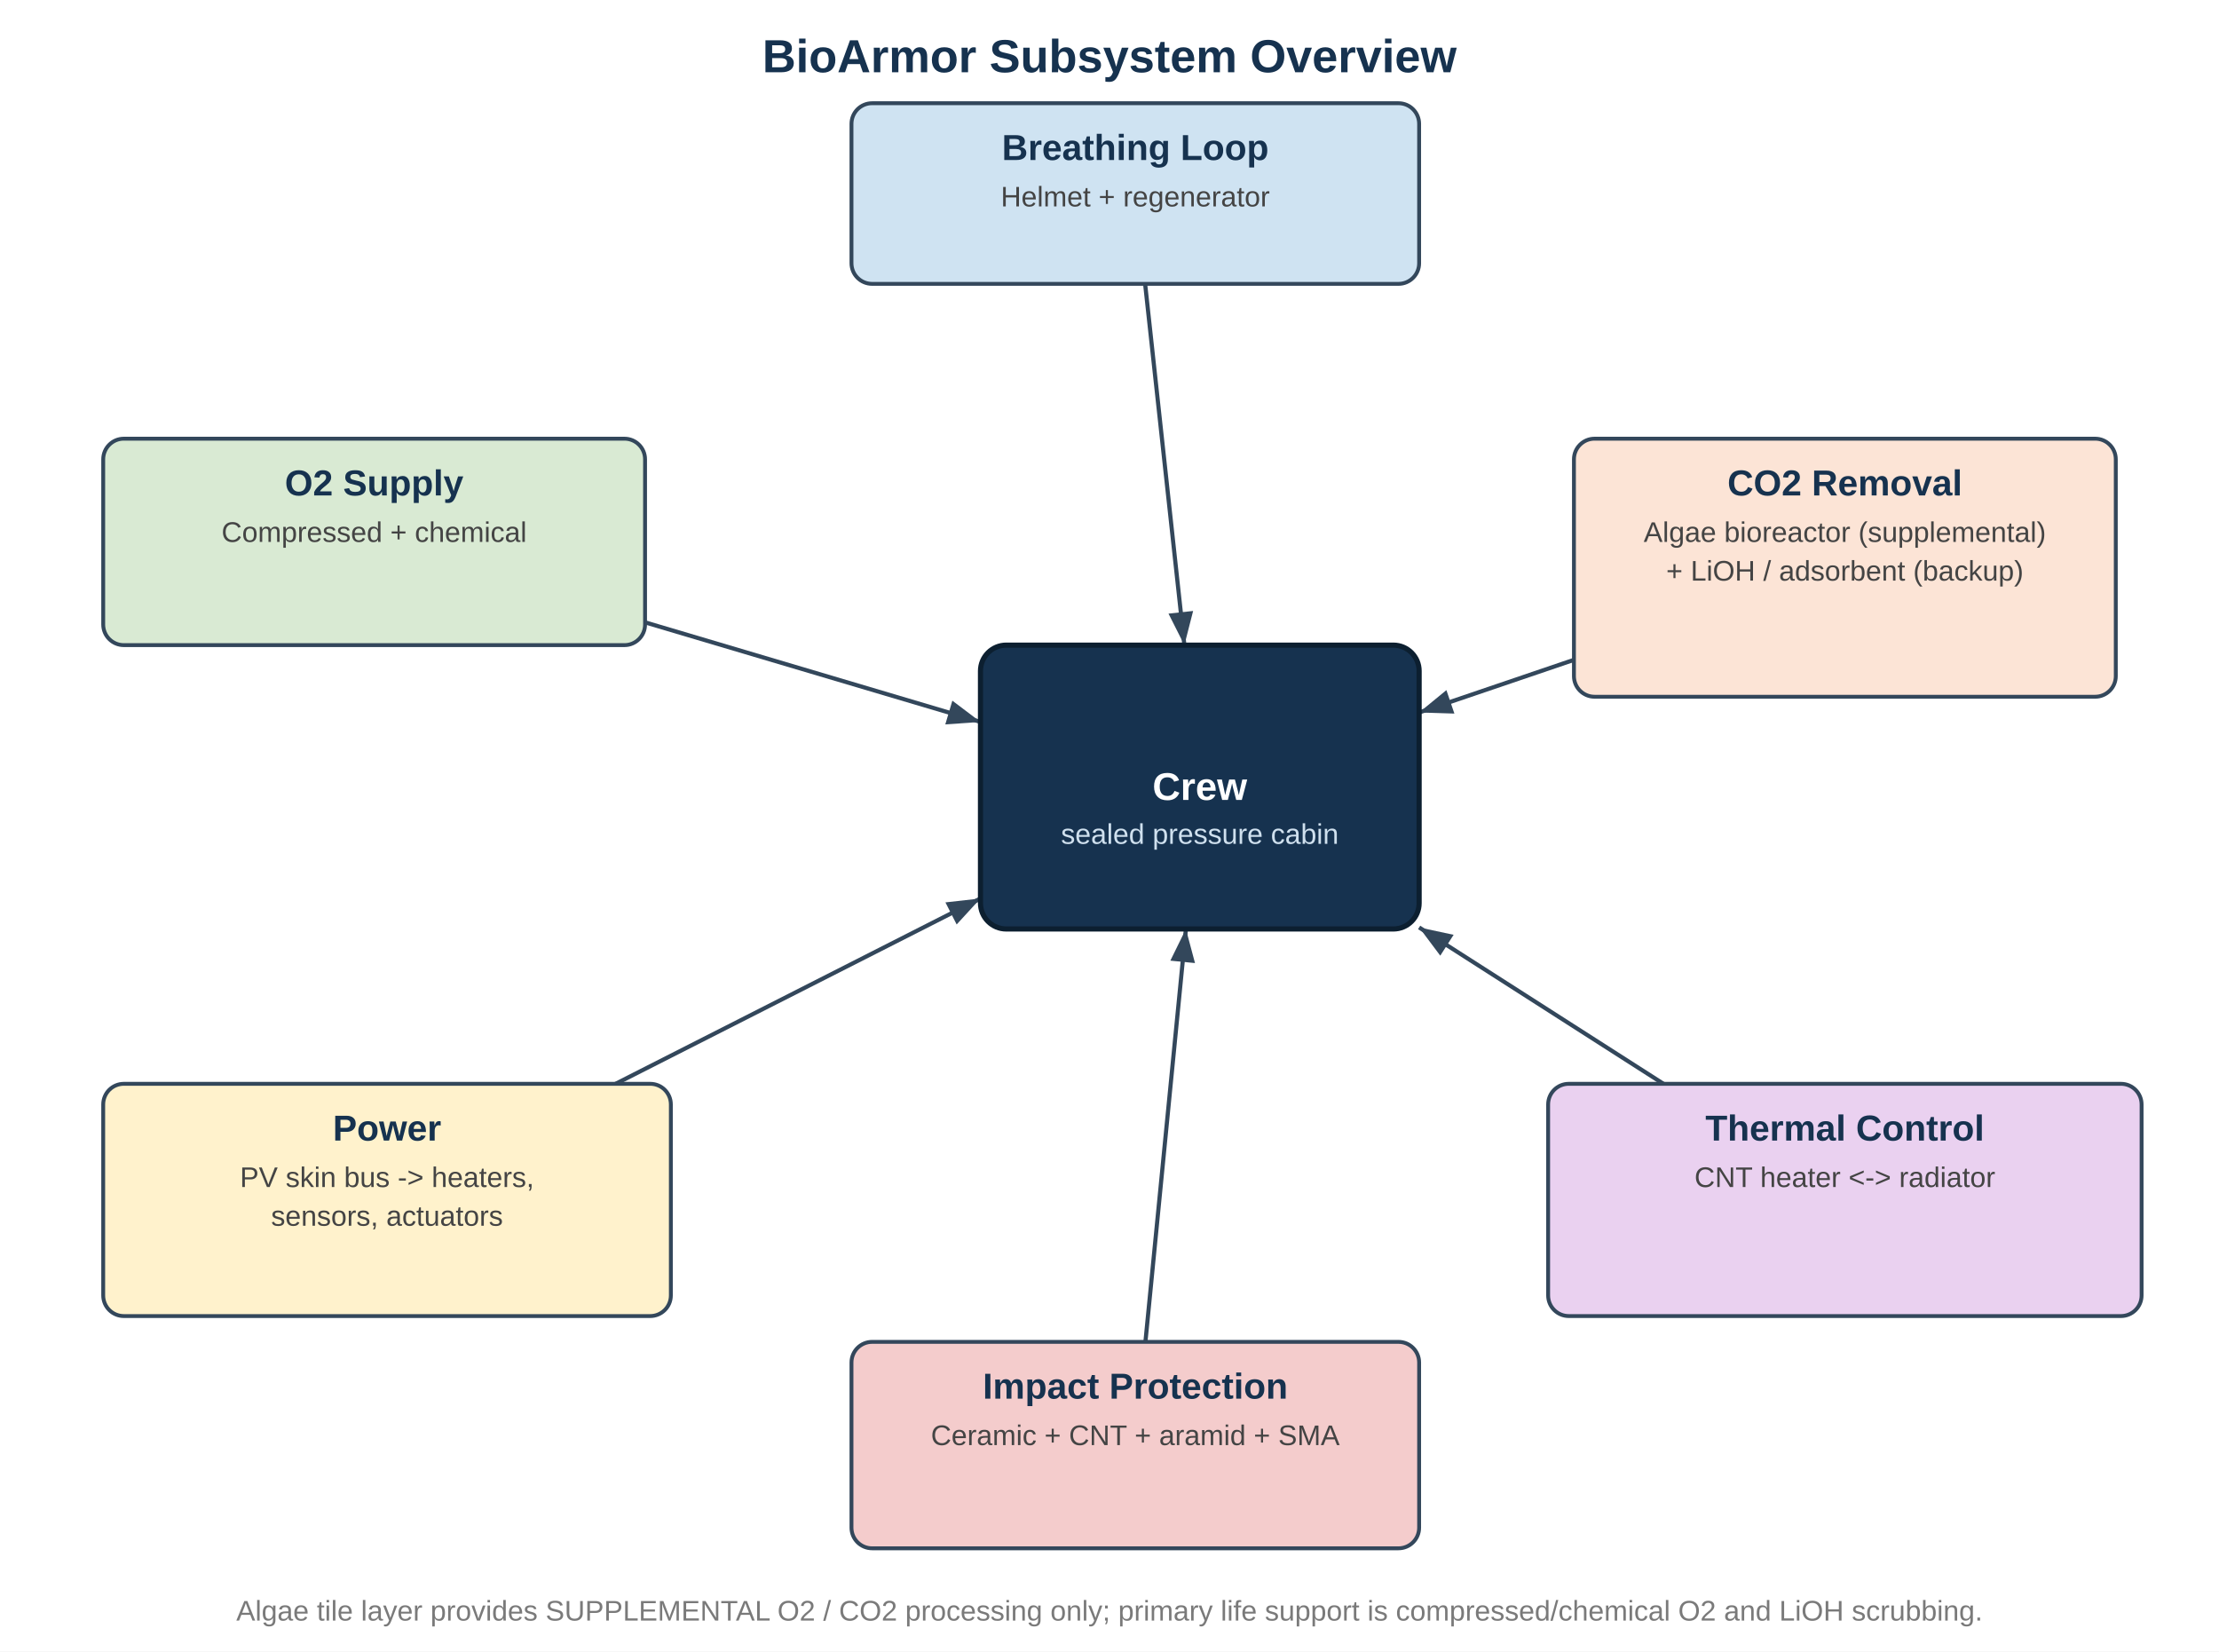
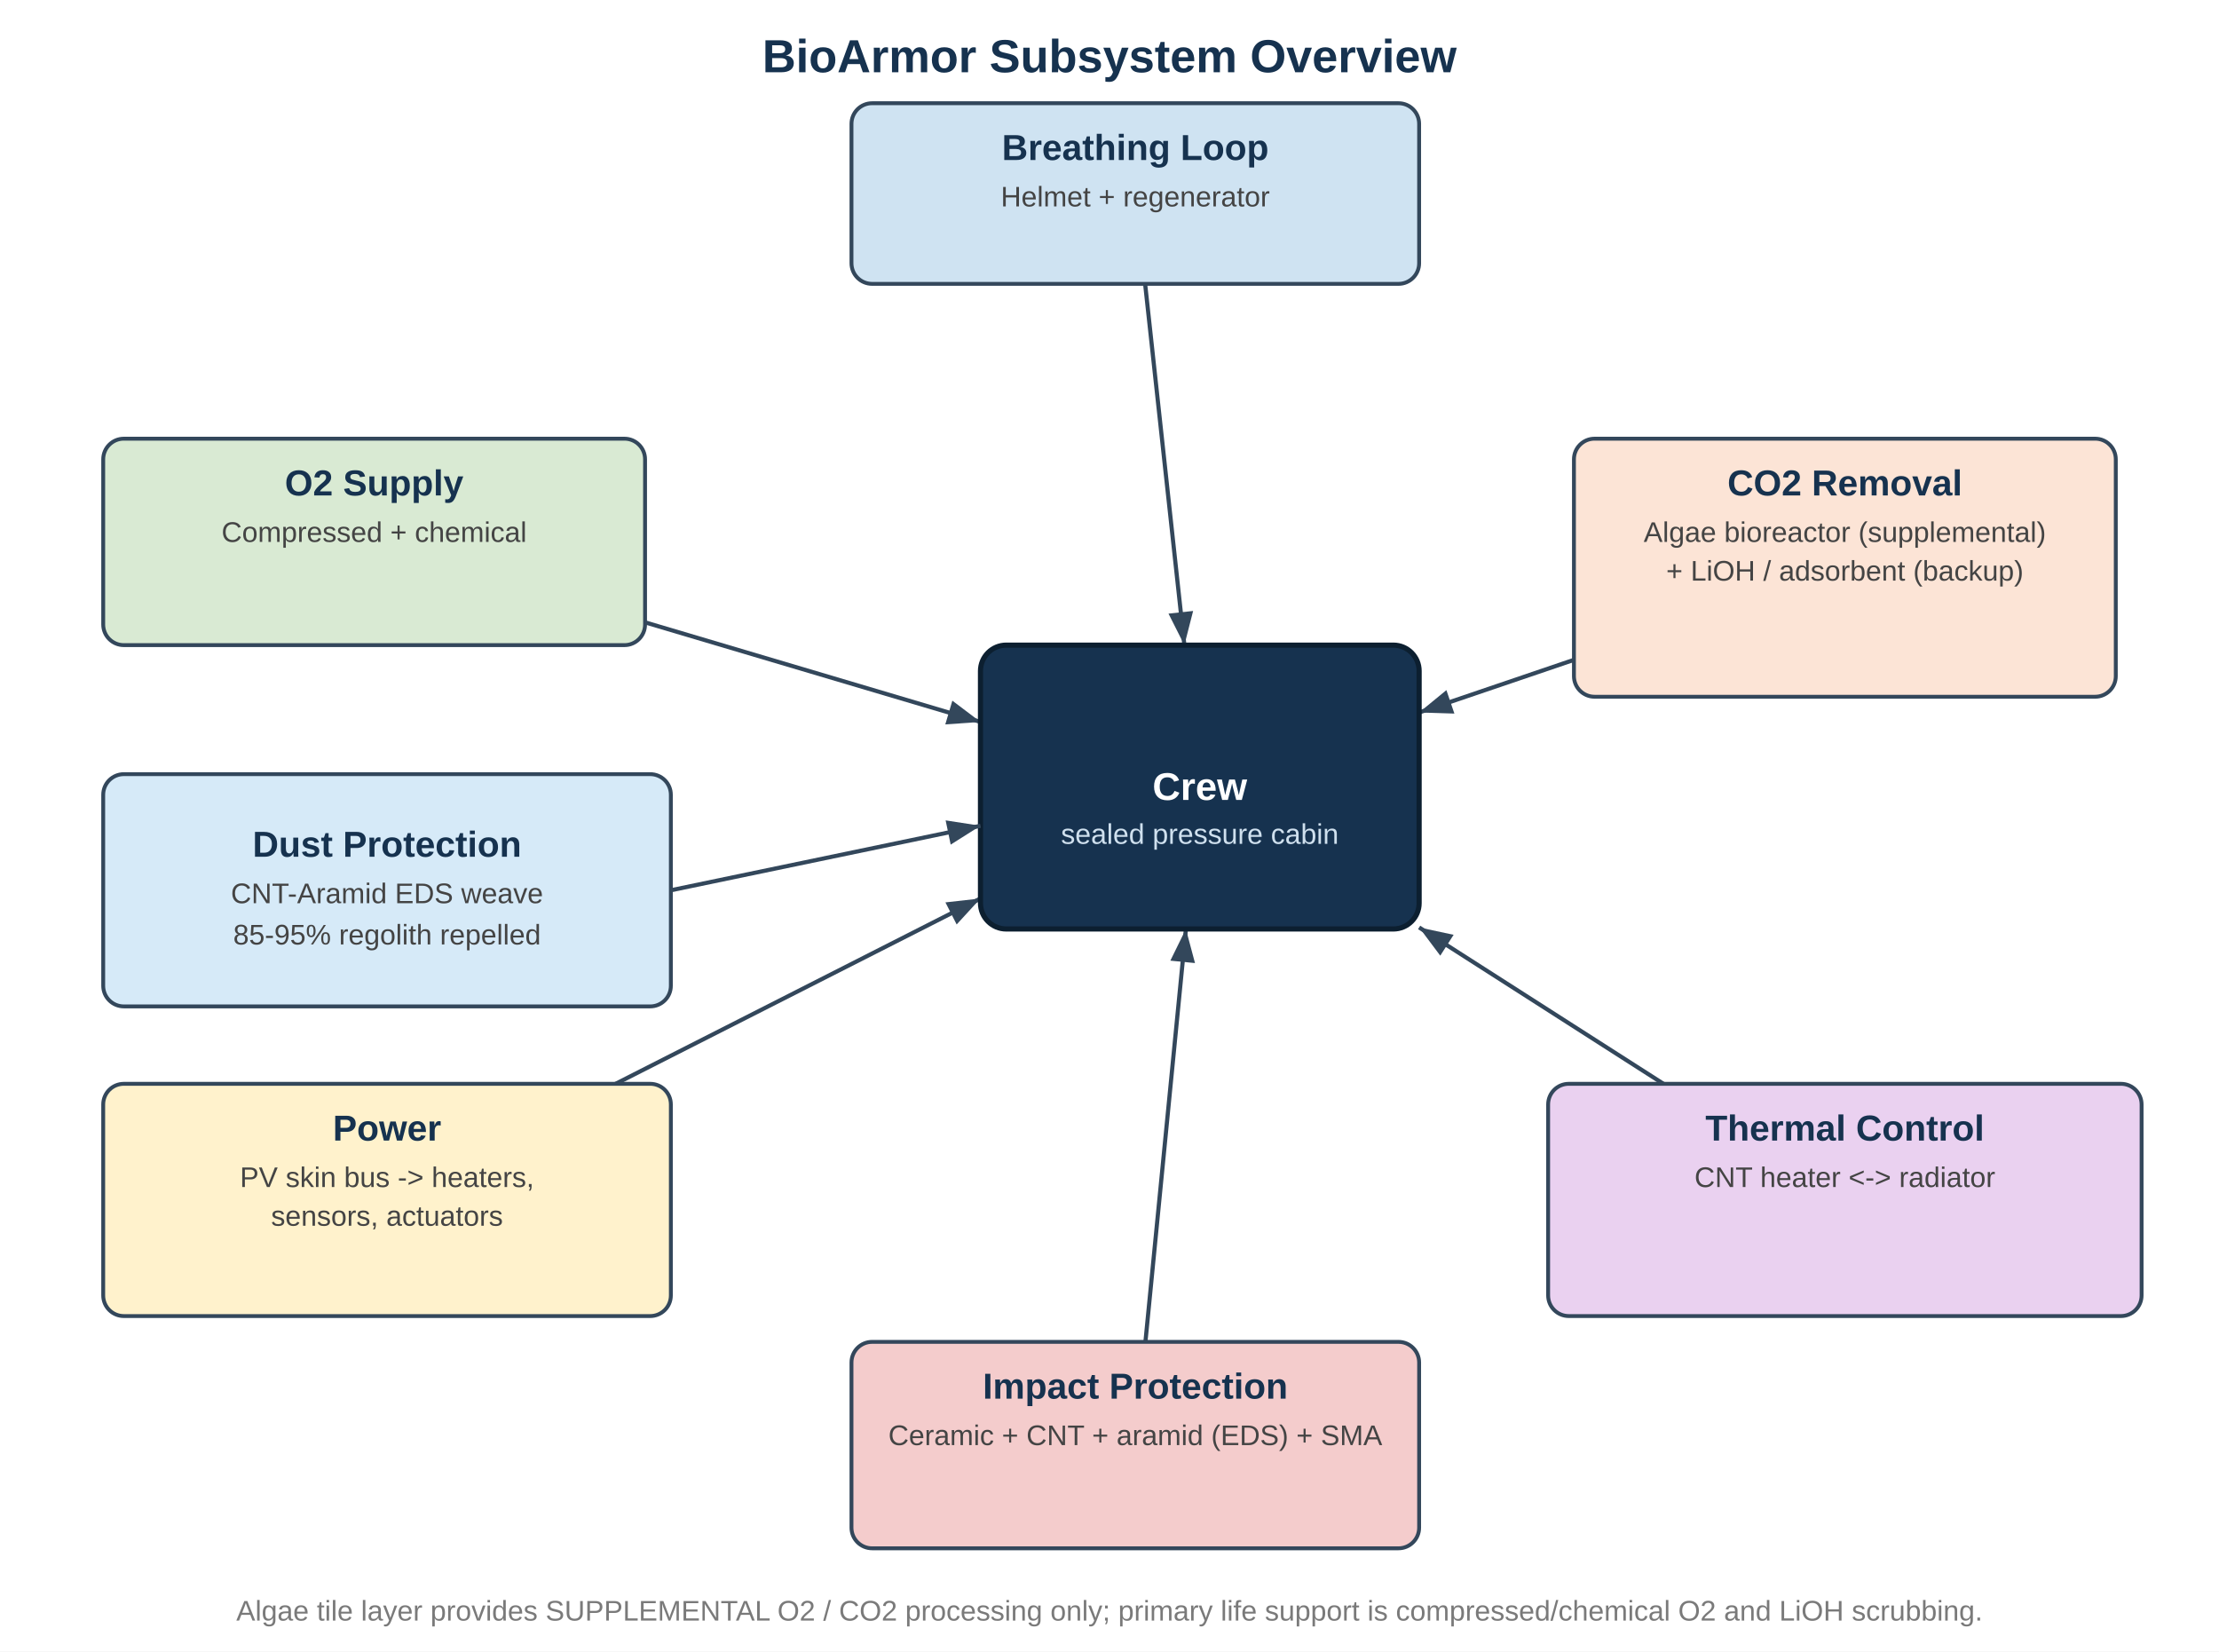
<svg xmlns="http://www.w3.org/2000/svg" width="860" height="640" viewBox="0 0 860 640" font-family="Segoe UI, Arial, sans-serif">
  <defs>
    <marker id="ah" markerWidth="10" markerHeight="10" refX="8" refY="3" orient="auto" markerUnits="strokeWidth">
      <path d="M0,0 L8,3 L0,6 Z" fill="#33475b" />
    </marker>
  </defs>
  <rect width="860" height="640" fill="#ffffff" />
  <text x="430" y="28" text-anchor="middle" font-size="18" font-weight="700" fill="#16324f">BioArmor Subsystem Overview</text>
  <rect x="330" y="40" width="220" height="70" rx="8" fill="#cfe3f2" stroke="#33475b" stroke-width="1.5" />
  <text x="440" y="62" text-anchor="middle" font-size="14" font-weight="700" fill="#16324f">Breathing Loop</text>
  <text x="440" y="80" text-anchor="middle" font-size="11" fill="#444">Helmet + regenerator</text>
  <line x1="443.804" y1="110" x2="459.022" y2="250" stroke="#33475b" stroke-width="1.6" marker-end="url(#ah)" />
  <rect x="40" y="170" width="210" height="80" rx="8" fill="#d9ead3" stroke="#33475b" stroke-width="1.5" />
  <text x="145" y="192" text-anchor="middle" font-size="14" font-weight="700" fill="#16324f">O2 Supply</text>
  <text x="145" y="210" text-anchor="middle" font-size="11" fill="#444">Compressed + chemical</text>
  <line x1="250" y1="241.172" x2="380" y2="279.766" stroke="#33475b" stroke-width="1.6" marker-end="url(#ah)" />
  <rect x="610" y="170" width="210" height="100" rx="8" fill="#fce4d6" stroke="#33475b" stroke-width="1.5" />
  <text x="715" y="192" text-anchor="middle" font-size="14" font-weight="700" fill="#16324f">CO2 Removal</text>
  <text x="715" y="210" text-anchor="middle" font-size="11" fill="#444">Algae bioreactor (supplemental)</text>
  <text x="715" y="225" text-anchor="middle" font-size="11" fill="#444">+ LiOH / adsorbent (backup)</text>
  <line x1="610" y1="255.7" x2="550" y2="276.1" stroke="#33475b" stroke-width="1.6" marker-end="url(#ah)" />
  <rect x="40" y="420" width="220" height="90" rx="8" fill="#fff2cc" stroke="#33475b" stroke-width="1.5" />
  <text x="150" y="442" text-anchor="middle" font-size="14" font-weight="700" fill="#16324f">Power</text>
  <text x="150" y="460" text-anchor="middle" font-size="11" fill="#444">PV skin bus -&gt; heaters,</text>
  <text x="150" y="475" text-anchor="middle" font-size="11" fill="#444">sensors, actuators</text>
  <line x1="238.594" y1="420" x2="380" y2="348.175" stroke="#33475b" stroke-width="1.6" marker-end="url(#ah)" />
  <rect x="600" y="420" width="230" height="90" rx="8" fill="#ead1f0" stroke="#33475b" stroke-width="1.5" />
  <text x="715" y="442" text-anchor="middle" font-size="14" font-weight="700" fill="#16324f">Thermal Control</text>
  <text x="715" y="460" text-anchor="middle" font-size="11" fill="#444">CNT heater &lt;-&gt; radiator</text>
  <line x1="644.688" y1="420" x2="550" y2="359.4" stroke="#33475b" stroke-width="1.6" marker-end="url(#ah)" />
  <rect x="330" y="520" width="220" height="80" rx="8" fill="#f4cccc" stroke="#33475b" stroke-width="1.5" />
  <text x="440" y="542" text-anchor="middle" font-size="14" font-weight="700" fill="#16324f">Impact Protection</text>
-   <text x="440" y="560" text-anchor="middle" font-size="11" fill="#444">Ceramic + CNT + aramid + SMA</text>
+   <text x="440" y="560" text-anchor="middle" font-size="11" fill="#444">Ceramic + CNT + aramid (EDS) + SMA</text>
  <line x1="443.922" y1="520" x2="459.608" y2="360" stroke="#33475b" stroke-width="1.6" marker-end="url(#ah)" />
  <rect x="380" y="250" width="170" height="110" rx="10" fill="#16324f" stroke="#0c1f30" stroke-width="2" />
  <text x="465" y="310" text-anchor="middle" font-size="15" font-weight="700" fill="#ffffff">Crew</text>
  <text x="465" y="327" text-anchor="middle" font-size="11" fill="#cfe0ee">sealed pressure cabin</text>
  <text x="430" y="628" text-anchor="middle" font-size="11" fill="#7a7a7a">Algae tile layer provides SUPPLEMENTAL O2 / CO2 processing only; primary life support is compressed/chemical O2 and LiOH scrubbing.</text>
+   <rect x="40" y="300" width="220" height="90" rx="8" fill="#d6eaf8" stroke="#33475b" stroke-width="1.5" />
+   <text x="150" y="332" text-anchor="middle" font-size="14" font-weight="700" fill="#16324f">Dust Protection</text>
+   <text x="150" y="350" text-anchor="middle" font-size="11" fill="#444">CNT-Aramid EDS weave</text>
+   <text x="150" y="366" text-anchor="middle" font-size="11" fill="#444">85-95% regolith repelled</text>
+   <line x1="260" y1="345" x2="380" y2="320" stroke="#33475b" stroke-width="1.6" marker-end="url(#ah)" />
</svg>
